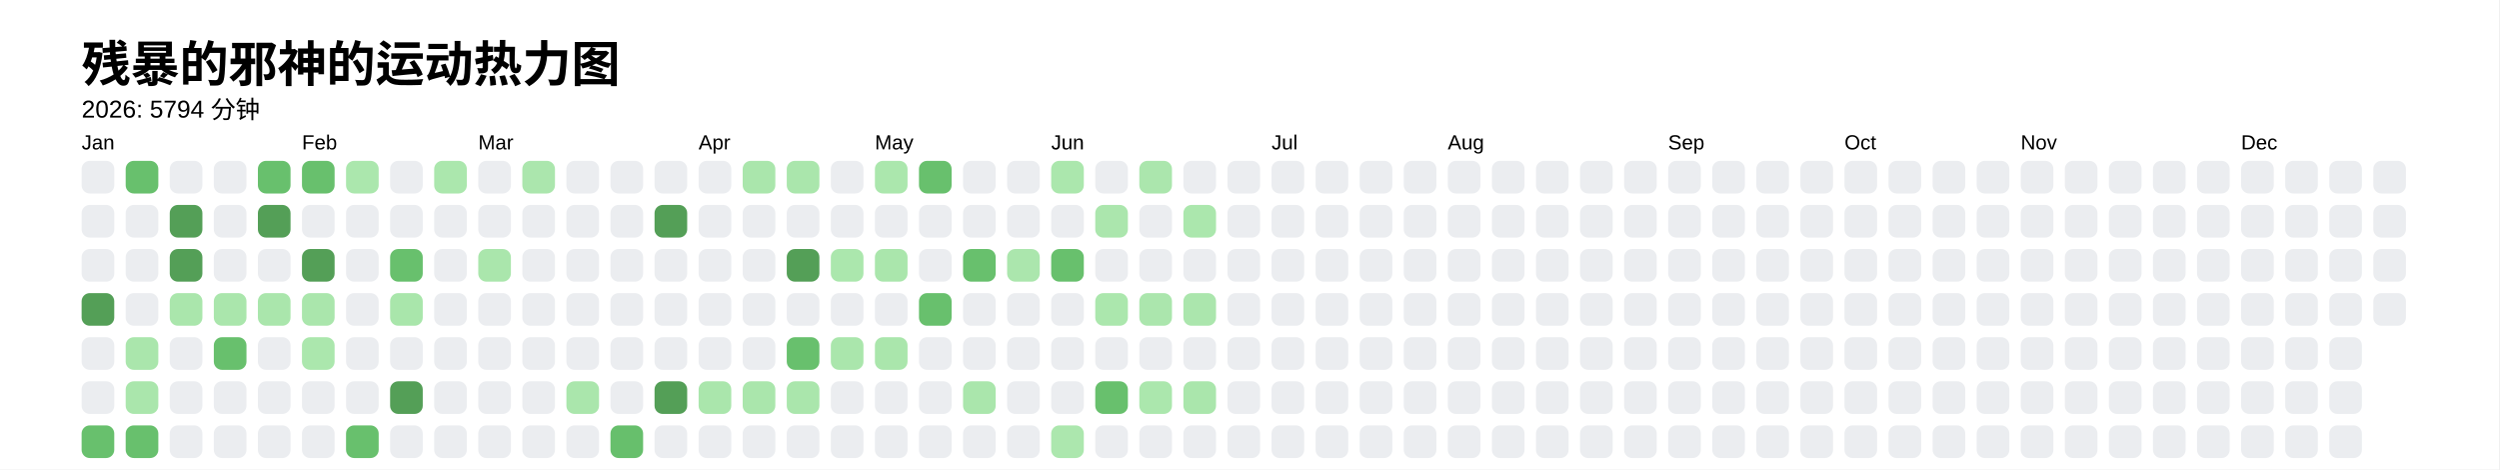
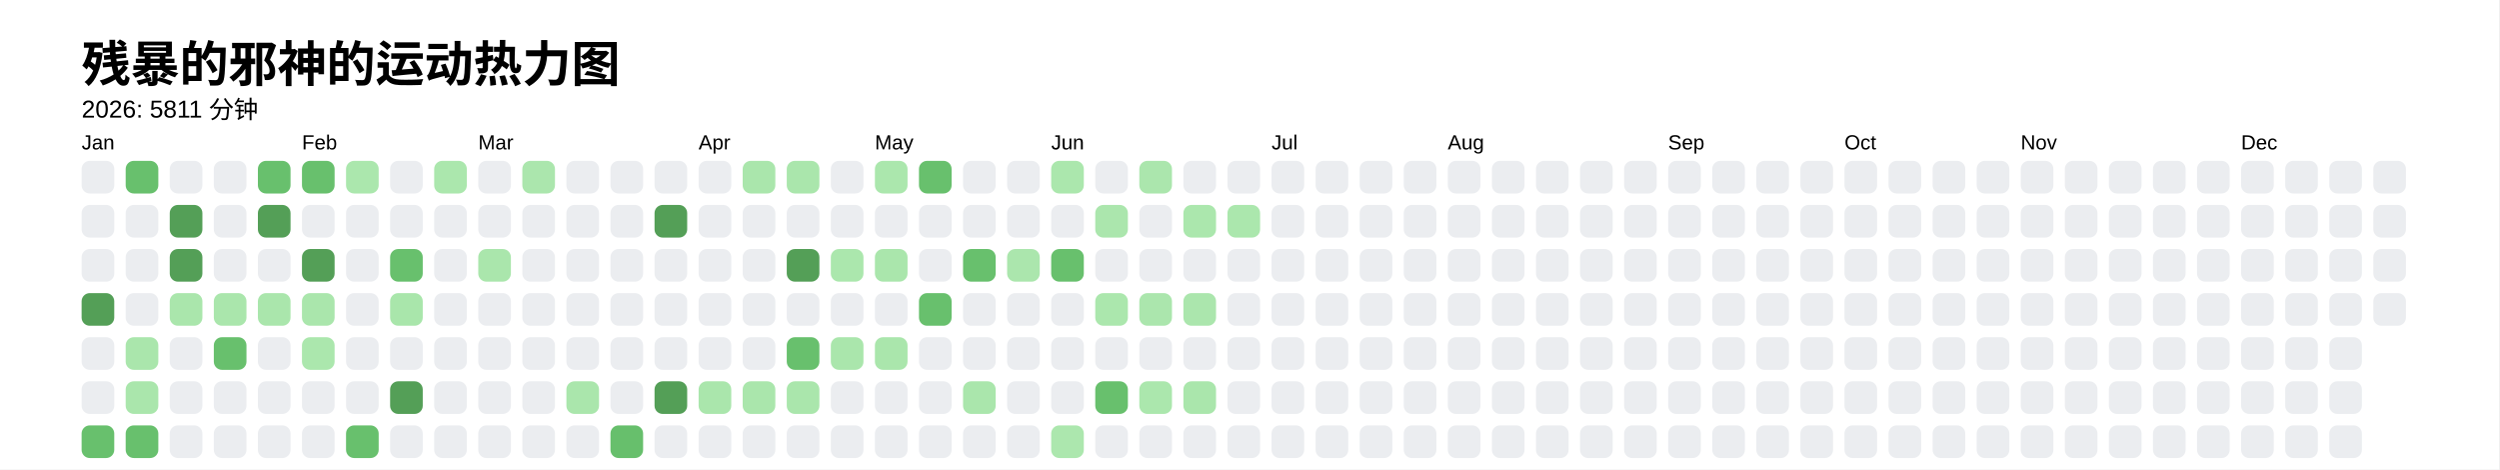
<svg xmlns="http://www.w3.org/2000/svg" baseProfile="full" height="57.5mm" version="1.1" viewBox="0,0,306.2,57.5" width="306.2mm">
  <defs />
  <rect fill="#FFFFFF" height="57.5" width="306.2" x="0" y="0" />
  <text fill="#000000" style="font-size:6px; font-family:Arial; font-weight:bold;" x="10" y="10">残暴的邪神的运动热力图</text>
-   <text fill="#000000" style="font-size:3px; font-family:Arial;" x="10" y="14.4">2026: 5794 分钟</text>
+   <text fill="#000000" style="font-size:3px; font-family:Arial;" x="10" y="14.4">2026: 5811 分钟</text>
  <text fill="#000000" style="font-size:2.5px; font-family:Arial" x="10" y="18.3">Jan</text>
  <rect fill="#EBEDF0" height="4" rx="1" ry="1" width="4" x="10" y="19.7" />
  <rect fill="#EBEDF0" height="4" rx="1" ry="1" width="4" x="10" y="25.1" />
  <rect fill="#EBEDF0" height="4" rx="1" ry="1" width="4" x="10" y="30.5" />
  <rect fill="#549F57" height="4" rx="1" ry="1" width="4" x="10" y="35.9" />
  <rect fill="#EBEDF0" height="4" rx="1" ry="1" width="4" x="10" y="41.3" />
  <rect fill="#EBEDF0" height="4" rx="1" ry="1" width="4" x="10" y="46.7" />
  <rect fill="#68c06d" height="4" rx="1" ry="1" width="4" x="10" y="52.1" />
  <rect fill="#68c06d" height="4" rx="1" ry="1" width="4" x="15.4" y="19.7" />
  <rect fill="#EBEDF0" height="4" rx="1" ry="1" width="4" x="15.4" y="25.1" />
  <rect fill="#EBEDF0" height="4" rx="1" ry="1" width="4" x="15.4" y="30.5" />
  <rect fill="#EBEDF0" height="4" rx="1" ry="1" width="4" x="15.4" y="35.9" />
  <rect fill="#aae6ac" height="4" rx="1" ry="1" width="4" x="15.4" y="41.3" />
  <rect fill="#aae6ac" height="4" rx="1" ry="1" width="4" x="15.4" y="46.7" />
  <rect fill="#68c06d" height="4" rx="1" ry="1" width="4" x="15.4" y="52.1" />
  <rect fill="#EBEDF0" height="4" rx="1" ry="1" width="4" x="20.8" y="19.7" />
  <rect fill="#549F57" height="4" rx="1" ry="1" width="4" x="20.8" y="25.1" />
  <rect fill="#549F57" height="4" rx="1" ry="1" width="4" x="20.8" y="30.5" />
  <rect fill="#aae6ac" height="4" rx="1" ry="1" width="4" x="20.8" y="35.9" />
  <rect fill="#EBEDF0" height="4" rx="1" ry="1" width="4" x="20.8" y="41.3" />
  <rect fill="#EBEDF0" height="4" rx="1" ry="1" width="4" x="20.8" y="46.7" />
  <rect fill="#EBEDF0" height="4" rx="1" ry="1" width="4" x="20.8" y="52.1" />
  <rect fill="#EBEDF0" height="4" rx="1" ry="1" width="4" x="26.2" y="19.7" />
  <rect fill="#EBEDF0" height="4" rx="1" ry="1" width="4" x="26.2" y="25.1" />
  <rect fill="#EBEDF0" height="4" rx="1" ry="1" width="4" x="26.2" y="30.5" />
  <rect fill="#aae6ac" height="4" rx="1" ry="1" width="4" x="26.2" y="35.9" />
  <rect fill="#68c06d" height="4" rx="1" ry="1" width="4" x="26.2" y="41.3" />
  <rect fill="#EBEDF0" height="4" rx="1" ry="1" width="4" x="26.2" y="46.7" />
  <rect fill="#EBEDF0" height="4" rx="1" ry="1" width="4" x="26.2" y="52.1" />
  <rect fill="#68c06d" height="4" rx="1" ry="1" width="4" x="31.6" y="19.7" />
  <rect fill="#549F57" height="4" rx="1" ry="1" width="4" x="31.6" y="25.1" />
  <rect fill="#EBEDF0" height="4" rx="1" ry="1" width="4" x="31.6" y="30.5" />
  <rect fill="#aae6ac" height="4" rx="1" ry="1" width="4" x="31.6" y="35.9" />
  <rect fill="#EBEDF0" height="4" rx="1" ry="1" width="4" x="31.6" y="41.3" />
  <rect fill="#EBEDF0" height="4" rx="1" ry="1" width="4" x="31.6" y="46.7" />
  <rect fill="#EBEDF0" height="4" rx="1" ry="1" width="4" x="31.6" y="52.1" />
  <text fill="#000000" style="font-size:2.5px; font-family:Arial" x="37.0" y="18.3">Feb</text>
  <rect fill="#68c06d" height="4" rx="1" ry="1" width="4" x="37.0" y="19.7" />
  <rect fill="#EBEDF0" height="4" rx="1" ry="1" width="4" x="37.0" y="25.1" />
  <rect fill="#549F57" height="4" rx="1" ry="1" width="4" x="37.0" y="30.5" />
  <rect fill="#aae6ac" height="4" rx="1" ry="1" width="4" x="37.0" y="35.9" />
  <rect fill="#abe7ad" height="4" rx="1" ry="1" width="4" x="37.0" y="41.3" />
  <rect fill="#EBEDF0" height="4" rx="1" ry="1" width="4" x="37.0" y="46.7" />
  <rect fill="#EBEDF0" height="4" rx="1" ry="1" width="4" x="37.0" y="52.1" />
  <rect fill="#abe7ad" height="4" rx="1" ry="1" width="4" x="42.4" y="19.7" />
  <rect fill="#EBEDF0" height="4" rx="1" ry="1" width="4" x="42.4" y="25.1" />
  <rect fill="#EBEDF0" height="4" rx="1" ry="1" width="4" x="42.4" y="30.5" />
  <rect fill="#EBEDF0" height="4" rx="1" ry="1" width="4" x="42.4" y="35.9" />
  <rect fill="#EBEDF0" height="4" rx="1" ry="1" width="4" x="42.4" y="41.3" />
  <rect fill="#EBEDF0" height="4" rx="1" ry="1" width="4" x="42.4" y="46.7" />
  <rect fill="#68c06d" height="4" rx="1" ry="1" width="4" x="42.4" y="52.1" />
  <rect fill="#EBEDF0" height="4" rx="1" ry="1" width="4" x="47.8" y="19.7" />
  <rect fill="#EBEDF0" height="4" rx="1" ry="1" width="4" x="47.8" y="25.1" />
  <rect fill="#68c06d" height="4" rx="1" ry="1" width="4" x="47.8" y="30.5" />
  <rect fill="#a9e6ab" height="4" rx="1" ry="1" width="4" x="47.8" y="35.9" />
  <rect fill="#EBEDF0" height="4" rx="1" ry="1" width="4" x="47.8" y="41.3" />
  <rect fill="#549F57" height="4" rx="1" ry="1" width="4" x="47.8" y="46.7" />
  <rect fill="#EBEDF0" height="4" rx="1" ry="1" width="4" x="47.8" y="52.1" />
  <rect fill="#abe7ad" height="4" rx="1" ry="1" width="4" x="53.2" y="19.7" />
  <rect fill="#EBEDF0" height="4" rx="1" ry="1" width="4" x="53.2" y="25.1" />
  <rect fill="#EBEDF0" height="4" rx="1" ry="1" width="4" x="53.2" y="30.5" />
  <rect fill="#EBEDF0" height="4" rx="1" ry="1" width="4" x="53.2" y="35.9" />
  <rect fill="#EBEDF0" height="4" rx="1" ry="1" width="4" x="53.2" y="41.3" />
  <rect fill="#EBEDF0" height="4" rx="1" ry="1" width="4" x="53.2" y="46.7" />
  <rect fill="#EBEDF0" height="4" rx="1" ry="1" width="4" x="53.2" y="52.1" />
  <text fill="#000000" style="font-size:2.5px; font-family:Arial" x="58.6" y="18.3">Mar</text>
  <rect fill="#EBEDF0" height="4" rx="1" ry="1" width="4" x="58.6" y="19.7" />
  <rect fill="#EBEDF0" height="4" rx="1" ry="1" width="4" x="58.6" y="25.1" />
  <rect fill="#aae6ac" height="4" rx="1" ry="1" width="4" x="58.6" y="30.5" />
  <rect fill="#EBEDF0" height="4" rx="1" ry="1" width="4" x="58.6" y="35.9" />
  <rect fill="#EBEDF0" height="4" rx="1" ry="1" width="4" x="58.6" y="41.3" />
  <rect fill="#EBEDF0" height="4" rx="1" ry="1" width="4" x="58.6" y="46.7" />
  <rect fill="#EBEDF0" height="4" rx="1" ry="1" width="4" x="58.6" y="52.1" />
  <rect fill="#abe6ad" height="4" rx="1" ry="1" width="4" x="64" y="19.7" />
  <rect fill="#EBEDF0" height="4" rx="1" ry="1" width="4" x="64" y="25.1" />
  <rect fill="#EBEDF0" height="4" rx="1" ry="1" width="4" x="64" y="30.5" />
  <rect fill="#EBEDF0" height="4" rx="1" ry="1" width="4" x="64" y="35.9" />
  <rect fill="#EBEDF0" height="4" rx="1" ry="1" width="4" x="64" y="41.3" />
  <rect fill="#EBEDF0" height="4" rx="1" ry="1" width="4" x="64" y="46.7" />
  <rect fill="#EBEDF0" height="4" rx="1" ry="1" width="4" x="64" y="52.1" />
  <rect fill="#EBEDF0" height="4" rx="1" ry="1" width="4" x="69.4" y="19.7" />
  <rect fill="#EBEDF0" height="4" rx="1" ry="1" width="4" x="69.4" y="25.1" />
  <rect fill="#EBEDF0" height="4" rx="1" ry="1" width="4" x="69.4" y="30.5" />
  <rect fill="#EBEDF0" height="4" rx="1" ry="1" width="4" x="69.4" y="35.9" />
  <rect fill="#EBEDF0" height="4" rx="1" ry="1" width="4" x="69.4" y="41.3" />
  <rect fill="#aae6ac" height="4" rx="1" ry="1" width="4" x="69.4" y="46.7" />
  <rect fill="#EBEDF0" height="4" rx="1" ry="1" width="4" x="69.4" y="52.1" />
  <rect fill="#EBEDF0" height="4" rx="1" ry="1" width="4" x="74.8" y="19.7" />
  <rect fill="#EBEDF0" height="4" rx="1" ry="1" width="4" x="74.8" y="25.1" />
  <rect fill="#EBEDF0" height="4" rx="1" ry="1" width="4" x="74.8" y="30.5" />
  <rect fill="#EBEDF0" height="4" rx="1" ry="1" width="4" x="74.8" y="35.9" />
  <rect fill="#EBEDF0" height="4" rx="1" ry="1" width="4" x="74.8" y="41.3" />
  <rect fill="#EBEDF0" height="4" rx="1" ry="1" width="4" x="74.8" y="46.7" />
  <rect fill="#67bf6c" height="4" rx="1" ry="1" width="4" x="74.8" y="52.1" />
  <rect fill="#EBEDF0" height="4" rx="1" ry="1" width="4" x="80.2" y="19.7" />
  <rect fill="#549F57" height="4" rx="1" ry="1" width="4" x="80.2" y="25.1" />
  <rect fill="#EBEDF0" height="4" rx="1" ry="1" width="4" x="80.2" y="30.5" />
  <rect fill="#EBEDF0" height="4" rx="1" ry="1" width="4" x="80.2" y="35.9" />
  <rect fill="#EBEDF0" height="4" rx="1" ry="1" width="4" x="80.2" y="41.3" />
  <rect fill="#549F57" height="4" rx="1" ry="1" width="4" x="80.2" y="46.7" />
  <rect fill="#EBEDF0" height="4" rx="1" ry="1" width="4" x="80.2" y="52.1" />
  <text fill="#000000" style="font-size:2.5px; font-family:Arial" x="85.6" y="18.3">Apr</text>
  <rect fill="#EBEDF0" height="4" rx="1" ry="1" width="4" x="85.6" y="19.7" />
  <rect fill="#EBEDF0" height="4" rx="1" ry="1" width="4" x="85.6" y="25.1" />
  <rect fill="#EBEDF0" height="4" rx="1" ry="1" width="4" x="85.6" y="30.5" />
  <rect fill="#EBEDF0" height="4" rx="1" ry="1" width="4" x="85.6" y="35.9" />
  <rect fill="#EBEDF0" height="4" rx="1" ry="1" width="4" x="85.6" y="41.3" />
  <rect fill="#aae6ac" height="4" rx="1" ry="1" width="4" x="85.6" y="46.7" />
  <rect fill="#EBEDF0" height="4" rx="1" ry="1" width="4" x="85.6" y="52.1" />
  <rect fill="#aae6ac" height="4" rx="1" ry="1" width="4" x="91" y="19.7" />
  <rect fill="#EBEDF0" height="4" rx="1" ry="1" width="4" x="91" y="25.1" />
  <rect fill="#EBEDF0" height="4" rx="1" ry="1" width="4" x="91" y="30.5" />
  <rect fill="#EBEDF0" height="4" rx="1" ry="1" width="4" x="91" y="35.9" />
  <rect fill="#EBEDF0" height="4" rx="1" ry="1" width="4" x="91" y="41.3" />
  <rect fill="#aae6ac" height="4" rx="1" ry="1" width="4" x="91" y="46.7" />
  <rect fill="#EBEDF0" height="4" rx="1" ry="1" width="4" x="91" y="52.1" />
  <rect fill="#aae6ac" height="4" rx="1" ry="1" width="4" x="96.4" y="19.7" />
  <rect fill="#EBEDF0" height="4" rx="1" ry="1" width="4" x="96.4" y="25.1" />
  <rect fill="#549F57" height="4" rx="1" ry="1" width="4" x="96.4" y="30.5" />
  <rect fill="#EBEDF0" height="4" rx="1" ry="1" width="4" x="96.4" y="35.9" />
  <rect fill="#68c06d" height="4" rx="1" ry="1" width="4" x="96.4" y="41.3" />
  <rect fill="#aae6ac" height="4" rx="1" ry="1" width="4" x="96.4" y="46.7" />
  <rect fill="#EBEDF0" height="4" rx="1" ry="1" width="4" x="96.4" y="52.1" />
  <rect fill="#EBEDF0" height="4" rx="1" ry="1" width="4" x="101.8" y="19.7" />
  <rect fill="#EBEDF0" height="4" rx="1" ry="1" width="4" x="101.8" y="25.1" />
  <rect fill="#abe7ad" height="4" rx="1" ry="1" width="4" x="101.8" y="30.5" />
  <rect fill="#EBEDF0" height="4" rx="1" ry="1" width="4" x="101.8" y="35.9" />
  <rect fill="#aae6ac" height="4" rx="1" ry="1" width="4" x="101.8" y="41.3" />
  <rect fill="#EBEDF0" height="4" rx="1" ry="1" width="4" x="101.8" y="46.7" />
  <rect fill="#EBEDF0" height="4" rx="1" ry="1" width="4" x="101.8" y="52.1" />
  <text fill="#000000" style="font-size:2.5px; font-family:Arial" x="107.2" y="18.3">May</text>
  <rect fill="#abe7ad" height="4" rx="1" ry="1" width="4" x="107.2" y="19.7" />
  <rect fill="#EBEDF0" height="4" rx="1" ry="1" width="4" x="107.2" y="25.1" />
  <rect fill="#aae6ac" height="4" rx="1" ry="1" width="4" x="107.2" y="30.5" />
  <rect fill="#EBEDF0" height="4" rx="1" ry="1" width="4" x="107.2" y="35.9" />
  <rect fill="#aae6ac" height="4" rx="1" ry="1" width="4" x="107.2" y="41.3" />
  <rect fill="#EBEDF0" height="4" rx="1" ry="1" width="4" x="107.2" y="46.7" />
  <rect fill="#EBEDF0" height="4" rx="1" ry="1" width="4" x="107.2" y="52.1" />
  <rect fill="#68c06d" height="4" rx="1" ry="1" width="4" x="112.6" y="19.7" />
  <rect fill="#EBEDF0" height="4" rx="1" ry="1" width="4" x="112.6" y="25.1" />
  <rect fill="#EBEDF0" height="4" rx="1" ry="1" width="4" x="112.6" y="30.5" />
  <rect fill="#68c06d" height="4" rx="1" ry="1" width="4" x="112.6" y="35.9" />
  <rect fill="#EBEDF0" height="4" rx="1" ry="1" width="4" x="112.6" y="41.3" />
  <rect fill="#EBEDF0" height="4" rx="1" ry="1" width="4" x="112.6" y="46.7" />
  <rect fill="#EBEDF0" height="4" rx="1" ry="1" width="4" x="112.6" y="52.1" />
  <rect fill="#EBEDF0" height="4" rx="1" ry="1" width="4" x="118" y="19.7" />
  <rect fill="#EBEDF0" height="4" rx="1" ry="1" width="4" x="118" y="25.1" />
  <rect fill="#68c06d" height="4" rx="1" ry="1" width="4" x="118" y="30.5" />
  <rect fill="#EBEDF0" height="4" rx="1" ry="1" width="4" x="118" y="35.9" />
  <rect fill="#EBEDF0" height="4" rx="1" ry="1" width="4" x="118" y="41.3" />
  <rect fill="#aae6ac" height="4" rx="1" ry="1" width="4" x="118" y="46.7" />
  <rect fill="#EBEDF0" height="4" rx="1" ry="1" width="4" x="118" y="52.1" />
  <rect fill="#EBEDF0" height="4" rx="1" ry="1" width="4" x="123.4" y="19.7" />
  <rect fill="#EBEDF0" height="4" rx="1" ry="1" width="4" x="123.4" y="25.1" />
  <rect fill="#abe6ad" height="4" rx="1" ry="1" width="4" x="123.4" y="30.5" />
  <rect fill="#EBEDF0" height="4" rx="1" ry="1" width="4" x="123.4" y="35.9" />
  <rect fill="#EBEDF0" height="4" rx="1" ry="1" width="4" x="123.4" y="41.3" />
  <rect fill="#EBEDF0" height="4" rx="1" ry="1" width="4" x="123.4" y="46.7" />
  <rect fill="#EBEDF0" height="4" rx="1" ry="1" width="4" x="123.4" y="52.1" />
  <text fill="#000000" style="font-size:2.5px; font-family:Arial" x="128.8" y="18.3">Jun</text>
  <rect fill="#abe7ad" height="4" rx="1" ry="1" width="4" x="128.8" y="19.7" />
  <rect fill="#EBEDF0" height="4" rx="1" ry="1" width="4" x="128.8" y="25.1" />
  <rect fill="#68c06d" height="4" rx="1" ry="1" width="4" x="128.8" y="30.5" />
  <rect fill="#EBEDF0" height="4" rx="1" ry="1" width="4" x="128.8" y="35.9" />
  <rect fill="#EBEDF0" height="4" rx="1" ry="1" width="4" x="128.8" y="41.3" />
  <rect fill="#EBEDF0" height="4" rx="1" ry="1" width="4" x="128.8" y="46.7" />
  <rect fill="#ace7ae" height="4" rx="1" ry="1" width="4" x="128.8" y="52.1" />
  <rect fill="#EBEDF0" height="4" rx="1" ry="1" width="4" x="134.2" y="19.7" />
  <rect fill="#abe6ad" height="4" rx="1" ry="1" width="4" x="134.2" y="25.1" />
  <rect fill="#EBEDF0" height="4" rx="1" ry="1" width="4" x="134.2" y="30.5" />
  <rect fill="#abe7ad" height="4" rx="1" ry="1" width="4" x="134.2" y="35.9" />
  <rect fill="#EBEDF0" height="4" rx="1" ry="1" width="4" x="134.2" y="41.3" />
  <rect fill="#68c06d" height="4" rx="1" ry="1" width="4" x="134.2" y="46.7" />
  <rect fill="#EBEDF0" height="4" rx="1" ry="1" width="4" x="134.2" y="52.1" />
  <rect fill="#abe6ad" height="4" rx="1" ry="1" width="4" x="139.6" y="19.7" />
  <rect fill="#EBEDF0" height="4" rx="1" ry="1" width="4" x="139.6" y="25.1" />
  <rect fill="#EBEDF0" height="4" rx="1" ry="1" width="4" x="139.6" y="30.5" />
  <rect fill="#abe6ad" height="4" rx="1" ry="1" width="4" x="139.6" y="35.9" />
  <rect fill="#EBEDF0" height="4" rx="1" ry="1" width="4" x="139.6" y="41.3" />
  <rect fill="#abe7ad" height="4" rx="1" ry="1" width="4" x="139.6" y="46.7" />
  <rect fill="#EBEDF0" height="4" rx="1" ry="1" width="4" x="139.6" y="52.1" />
  <rect fill="#EBEDF0" height="4" rx="1" ry="1" width="4" x="145" y="19.7" />
  <rect fill="#abe7ad" height="4" rx="1" ry="1" width="4" x="145" y="25.1" />
  <rect fill="#EBEDF0" height="4" rx="1" ry="1" width="4" x="145" y="30.5" />
  <rect fill="#abe6ad" height="4" rx="1" ry="1" width="4" x="145" y="35.9" />
  <rect fill="#EBEDF0" height="4" rx="1" ry="1" width="4" x="145" y="41.3" />
  <rect fill="#aae6ac" height="4" rx="1" ry="1" width="4" x="145" y="46.7" />
  <rect fill="#EBEDF0" height="4" rx="1" ry="1" width="4" x="145" y="52.1" />
  <rect fill="#EBEDF0" height="4" rx="1" ry="1" width="4" x="150.4" y="19.7" />
-   <rect fill="#EBEDF0" height="4" rx="1" ry="1" width="4" x="150.4" y="25.1" />
+   <rect fill="#abe7ad" height="4" rx="1" ry="1" width="4" x="150.4" y="25.1" />
  <rect fill="#EBEDF0" height="4" rx="1" ry="1" width="4" x="150.4" y="30.5" />
  <rect fill="#EBEDF0" height="4" rx="1" ry="1" width="4" x="150.4" y="35.9" />
  <rect fill="#EBEDF0" height="4" rx="1" ry="1" width="4" x="150.4" y="41.3" />
  <rect fill="#EBEDF0" height="4" rx="1" ry="1" width="4" x="150.4" y="46.7" />
  <rect fill="#EBEDF0" height="4" rx="1" ry="1" width="4" x="150.4" y="52.1" />
  <text fill="#000000" style="font-size:2.5px; font-family:Arial" x="155.8" y="18.3">Jul</text>
  <rect fill="#EBEDF0" height="4" rx="1" ry="1" width="4" x="155.8" y="19.7" />
  <rect fill="#EBEDF0" height="4" rx="1" ry="1" width="4" x="155.8" y="25.1" />
  <rect fill="#EBEDF0" height="4" rx="1" ry="1" width="4" x="155.8" y="30.5" />
  <rect fill="#EBEDF0" height="4" rx="1" ry="1" width="4" x="155.8" y="35.9" />
  <rect fill="#EBEDF0" height="4" rx="1" ry="1" width="4" x="155.8" y="41.3" />
  <rect fill="#EBEDF0" height="4" rx="1" ry="1" width="4" x="155.8" y="46.7" />
  <rect fill="#EBEDF0" height="4" rx="1" ry="1" width="4" x="155.8" y="52.1" />
  <rect fill="#EBEDF0" height="4" rx="1" ry="1" width="4" x="161.2" y="19.7" />
  <rect fill="#EBEDF0" height="4" rx="1" ry="1" width="4" x="161.2" y="25.1" />
  <rect fill="#EBEDF0" height="4" rx="1" ry="1" width="4" x="161.2" y="30.5" />
  <rect fill="#EBEDF0" height="4" rx="1" ry="1" width="4" x="161.2" y="35.9" />
  <rect fill="#EBEDF0" height="4" rx="1" ry="1" width="4" x="161.2" y="41.3" />
  <rect fill="#EBEDF0" height="4" rx="1" ry="1" width="4" x="161.2" y="46.7" />
  <rect fill="#EBEDF0" height="4" rx="1" ry="1" width="4" x="161.2" y="52.1" />
  <rect fill="#EBEDF0" height="4" rx="1" ry="1" width="4" x="166.6" y="19.7" />
  <rect fill="#EBEDF0" height="4" rx="1" ry="1" width="4" x="166.6" y="25.1" />
  <rect fill="#EBEDF0" height="4" rx="1" ry="1" width="4" x="166.6" y="30.5" />
  <rect fill="#EBEDF0" height="4" rx="1" ry="1" width="4" x="166.6" y="35.9" />
  <rect fill="#EBEDF0" height="4" rx="1" ry="1" width="4" x="166.6" y="41.3" />
  <rect fill="#EBEDF0" height="4" rx="1" ry="1" width="4" x="166.6" y="46.7" />
  <rect fill="#EBEDF0" height="4" rx="1" ry="1" width="4" x="166.6" y="52.1" />
  <rect fill="#EBEDF0" height="4" rx="1" ry="1" width="4" x="172" y="19.7" />
  <rect fill="#EBEDF0" height="4" rx="1" ry="1" width="4" x="172" y="25.1" />
  <rect fill="#EBEDF0" height="4" rx="1" ry="1" width="4" x="172" y="30.5" />
  <rect fill="#EBEDF0" height="4" rx="1" ry="1" width="4" x="172" y="35.9" />
  <rect fill="#EBEDF0" height="4" rx="1" ry="1" width="4" x="172" y="41.3" />
  <rect fill="#EBEDF0" height="4" rx="1" ry="1" width="4" x="172" y="46.7" />
  <rect fill="#EBEDF0" height="4" rx="1" ry="1" width="4" x="172" y="52.1" />
  <text fill="#000000" style="font-size:2.5px; font-family:Arial" x="177.4" y="18.3">Aug</text>
  <rect fill="#EBEDF0" height="4" rx="1" ry="1" width="4" x="177.4" y="19.7" />
  <rect fill="#EBEDF0" height="4" rx="1" ry="1" width="4" x="177.4" y="25.1" />
  <rect fill="#EBEDF0" height="4" rx="1" ry="1" width="4" x="177.4" y="30.5" />
  <rect fill="#EBEDF0" height="4" rx="1" ry="1" width="4" x="177.4" y="35.9" />
  <rect fill="#EBEDF0" height="4" rx="1" ry="1" width="4" x="177.4" y="41.3" />
  <rect fill="#EBEDF0" height="4" rx="1" ry="1" width="4" x="177.4" y="46.7" />
  <rect fill="#EBEDF0" height="4" rx="1" ry="1" width="4" x="177.4" y="52.1" />
  <rect fill="#EBEDF0" height="4" rx="1" ry="1" width="4" x="182.8" y="19.7" />
  <rect fill="#EBEDF0" height="4" rx="1" ry="1" width="4" x="182.8" y="25.1" />
  <rect fill="#EBEDF0" height="4" rx="1" ry="1" width="4" x="182.8" y="30.5" />
  <rect fill="#EBEDF0" height="4" rx="1" ry="1" width="4" x="182.8" y="35.9" />
  <rect fill="#EBEDF0" height="4" rx="1" ry="1" width="4" x="182.8" y="41.3" />
  <rect fill="#EBEDF0" height="4" rx="1" ry="1" width="4" x="182.8" y="46.7" />
  <rect fill="#EBEDF0" height="4" rx="1" ry="1" width="4" x="182.8" y="52.1" />
  <rect fill="#EBEDF0" height="4" rx="1" ry="1" width="4" x="188.2" y="19.7" />
  <rect fill="#EBEDF0" height="4" rx="1" ry="1" width="4" x="188.2" y="25.1" />
  <rect fill="#EBEDF0" height="4" rx="1" ry="1" width="4" x="188.2" y="30.5" />
  <rect fill="#EBEDF0" height="4" rx="1" ry="1" width="4" x="188.2" y="35.9" />
  <rect fill="#EBEDF0" height="4" rx="1" ry="1" width="4" x="188.2" y="41.3" />
  <rect fill="#EBEDF0" height="4" rx="1" ry="1" width="4" x="188.2" y="46.7" />
  <rect fill="#EBEDF0" height="4" rx="1" ry="1" width="4" x="188.2" y="52.1" />
  <rect fill="#EBEDF0" height="4" rx="1" ry="1" width="4" x="193.6" y="19.7" />
  <rect fill="#EBEDF0" height="4" rx="1" ry="1" width="4" x="193.6" y="25.1" />
  <rect fill="#EBEDF0" height="4" rx="1" ry="1" width="4" x="193.6" y="30.5" />
  <rect fill="#EBEDF0" height="4" rx="1" ry="1" width="4" x="193.6" y="35.9" />
  <rect fill="#EBEDF0" height="4" rx="1" ry="1" width="4" x="193.6" y="41.3" />
  <rect fill="#EBEDF0" height="4" rx="1" ry="1" width="4" x="193.6" y="46.7" />
  <rect fill="#EBEDF0" height="4" rx="1" ry="1" width="4" x="193.6" y="52.1" />
  <rect fill="#EBEDF0" height="4" rx="1" ry="1" width="4" x="199" y="19.7" />
  <rect fill="#EBEDF0" height="4" rx="1" ry="1" width="4" x="199" y="25.1" />
  <rect fill="#EBEDF0" height="4" rx="1" ry="1" width="4" x="199" y="30.5" />
  <rect fill="#EBEDF0" height="4" rx="1" ry="1" width="4" x="199" y="35.9" />
  <rect fill="#EBEDF0" height="4" rx="1" ry="1" width="4" x="199" y="41.3" />
  <rect fill="#EBEDF0" height="4" rx="1" ry="1" width="4" x="199" y="46.7" />
  <rect fill="#EBEDF0" height="4" rx="1" ry="1" width="4" x="199" y="52.1" />
  <text fill="#000000" style="font-size:2.5px; font-family:Arial" x="204.4" y="18.3">Sep</text>
  <rect fill="#EBEDF0" height="4" rx="1" ry="1" width="4" x="204.4" y="19.7" />
  <rect fill="#EBEDF0" height="4" rx="1" ry="1" width="4" x="204.4" y="25.1" />
  <rect fill="#EBEDF0" height="4" rx="1" ry="1" width="4" x="204.4" y="30.5" />
  <rect fill="#EBEDF0" height="4" rx="1" ry="1" width="4" x="204.4" y="35.9" />
  <rect fill="#EBEDF0" height="4" rx="1" ry="1" width="4" x="204.4" y="41.3" />
  <rect fill="#EBEDF0" height="4" rx="1" ry="1" width="4" x="204.4" y="46.7" />
  <rect fill="#EBEDF0" height="4" rx="1" ry="1" width="4" x="204.4" y="52.1" />
  <rect fill="#EBEDF0" height="4" rx="1" ry="1" width="4" x="209.8" y="19.7" />
  <rect fill="#EBEDF0" height="4" rx="1" ry="1" width="4" x="209.8" y="25.1" />
  <rect fill="#EBEDF0" height="4" rx="1" ry="1" width="4" x="209.8" y="30.5" />
  <rect fill="#EBEDF0" height="4" rx="1" ry="1" width="4" x="209.8" y="35.9" />
  <rect fill="#EBEDF0" height="4" rx="1" ry="1" width="4" x="209.8" y="41.3" />
  <rect fill="#EBEDF0" height="4" rx="1" ry="1" width="4" x="209.8" y="46.7" />
  <rect fill="#EBEDF0" height="4" rx="1" ry="1" width="4" x="209.8" y="52.1" />
  <rect fill="#EBEDF0" height="4" rx="1" ry="1" width="4" x="215.2" y="19.7" />
  <rect fill="#EBEDF0" height="4" rx="1" ry="1" width="4" x="215.2" y="25.1" />
  <rect fill="#EBEDF0" height="4" rx="1" ry="1" width="4" x="215.2" y="30.5" />
  <rect fill="#EBEDF0" height="4" rx="1" ry="1" width="4" x="215.2" y="35.9" />
  <rect fill="#EBEDF0" height="4" rx="1" ry="1" width="4" x="215.2" y="41.3" />
  <rect fill="#EBEDF0" height="4" rx="1" ry="1" width="4" x="215.2" y="46.7" />
  <rect fill="#EBEDF0" height="4" rx="1" ry="1" width="4" x="215.2" y="52.1" />
  <rect fill="#EBEDF0" height="4" rx="1" ry="1" width="4" x="220.6" y="19.7" />
  <rect fill="#EBEDF0" height="4" rx="1" ry="1" width="4" x="220.6" y="25.1" />
  <rect fill="#EBEDF0" height="4" rx="1" ry="1" width="4" x="220.6" y="30.5" />
  <rect fill="#EBEDF0" height="4" rx="1" ry="1" width="4" x="220.6" y="35.9" />
  <rect fill="#EBEDF0" height="4" rx="1" ry="1" width="4" x="220.6" y="41.3" />
  <rect fill="#EBEDF0" height="4" rx="1" ry="1" width="4" x="220.6" y="46.7" />
  <rect fill="#EBEDF0" height="4" rx="1" ry="1" width="4" x="220.6" y="52.1" />
  <text fill="#000000" style="font-size:2.5px; font-family:Arial" x="226" y="18.3">Oct</text>
  <rect fill="#EBEDF0" height="4" rx="1" ry="1" width="4" x="226" y="19.7" />
  <rect fill="#EBEDF0" height="4" rx="1" ry="1" width="4" x="226" y="25.1" />
  <rect fill="#EBEDF0" height="4" rx="1" ry="1" width="4" x="226" y="30.5" />
  <rect fill="#EBEDF0" height="4" rx="1" ry="1" width="4" x="226" y="35.9" />
  <rect fill="#EBEDF0" height="4" rx="1" ry="1" width="4" x="226" y="41.3" />
  <rect fill="#EBEDF0" height="4" rx="1" ry="1" width="4" x="226" y="46.7" />
  <rect fill="#EBEDF0" height="4" rx="1" ry="1" width="4" x="226" y="52.1" />
  <rect fill="#EBEDF0" height="4" rx="1" ry="1" width="4" x="231.4" y="19.7" />
  <rect fill="#EBEDF0" height="4" rx="1" ry="1" width="4" x="231.4" y="25.1" />
  <rect fill="#EBEDF0" height="4" rx="1" ry="1" width="4" x="231.4" y="30.5" />
  <rect fill="#EBEDF0" height="4" rx="1" ry="1" width="4" x="231.4" y="35.9" />
  <rect fill="#EBEDF0" height="4" rx="1" ry="1" width="4" x="231.4" y="41.3" />
  <rect fill="#EBEDF0" height="4" rx="1" ry="1" width="4" x="231.4" y="46.7" />
  <rect fill="#EBEDF0" height="4" rx="1" ry="1" width="4" x="231.4" y="52.1" />
  <rect fill="#EBEDF0" height="4" rx="1" ry="1" width="4" x="236.8" y="19.7" />
  <rect fill="#EBEDF0" height="4" rx="1" ry="1" width="4" x="236.8" y="25.1" />
  <rect fill="#EBEDF0" height="4" rx="1" ry="1" width="4" x="236.8" y="30.5" />
  <rect fill="#EBEDF0" height="4" rx="1" ry="1" width="4" x="236.8" y="35.9" />
  <rect fill="#EBEDF0" height="4" rx="1" ry="1" width="4" x="236.8" y="41.3" />
  <rect fill="#EBEDF0" height="4" rx="1" ry="1" width="4" x="236.8" y="46.7" />
  <rect fill="#EBEDF0" height="4" rx="1" ry="1" width="4" x="236.8" y="52.1" />
  <rect fill="#EBEDF0" height="4" rx="1" ry="1" width="4" x="242.2" y="19.7" />
  <rect fill="#EBEDF0" height="4" rx="1" ry="1" width="4" x="242.2" y="25.1" />
  <rect fill="#EBEDF0" height="4" rx="1" ry="1" width="4" x="242.2" y="30.5" />
  <rect fill="#EBEDF0" height="4" rx="1" ry="1" width="4" x="242.2" y="35.9" />
  <rect fill="#EBEDF0" height="4" rx="1" ry="1" width="4" x="242.2" y="41.3" />
  <rect fill="#EBEDF0" height="4" rx="1" ry="1" width="4" x="242.2" y="46.7" />
  <rect fill="#EBEDF0" height="4" rx="1" ry="1" width="4" x="242.2" y="52.1" />
  <text fill="#000000" style="font-size:2.5px; font-family:Arial" x="247.6" y="18.3">Nov</text>
  <rect fill="#EBEDF0" height="4" rx="1" ry="1" width="4" x="247.6" y="19.7" />
  <rect fill="#EBEDF0" height="4" rx="1" ry="1" width="4" x="247.6" y="25.1" />
  <rect fill="#EBEDF0" height="4" rx="1" ry="1" width="4" x="247.6" y="30.5" />
  <rect fill="#EBEDF0" height="4" rx="1" ry="1" width="4" x="247.6" y="35.9" />
  <rect fill="#EBEDF0" height="4" rx="1" ry="1" width="4" x="247.6" y="41.3" />
  <rect fill="#EBEDF0" height="4" rx="1" ry="1" width="4" x="247.6" y="46.7" />
  <rect fill="#EBEDF0" height="4" rx="1" ry="1" width="4" x="247.6" y="52.1" />
  <rect fill="#EBEDF0" height="4" rx="1" ry="1" width="4" x="253" y="19.7" />
  <rect fill="#EBEDF0" height="4" rx="1" ry="1" width="4" x="253" y="25.1" />
  <rect fill="#EBEDF0" height="4" rx="1" ry="1" width="4" x="253" y="30.5" />
  <rect fill="#EBEDF0" height="4" rx="1" ry="1" width="4" x="253" y="35.9" />
  <rect fill="#EBEDF0" height="4" rx="1" ry="1" width="4" x="253" y="41.3" />
  <rect fill="#EBEDF0" height="4" rx="1" ry="1" width="4" x="253" y="46.7" />
  <rect fill="#EBEDF0" height="4" rx="1" ry="1" width="4" x="253" y="52.1" />
  <rect fill="#EBEDF0" height="4" rx="1" ry="1" width="4" x="258.4" y="19.7" />
  <rect fill="#EBEDF0" height="4" rx="1" ry="1" width="4" x="258.4" y="25.1" />
  <rect fill="#EBEDF0" height="4" rx="1" ry="1" width="4" x="258.4" y="30.5" />
  <rect fill="#EBEDF0" height="4" rx="1" ry="1" width="4" x="258.4" y="35.9" />
  <rect fill="#EBEDF0" height="4" rx="1" ry="1" width="4" x="258.4" y="41.3" />
  <rect fill="#EBEDF0" height="4" rx="1" ry="1" width="4" x="258.4" y="46.7" />
  <rect fill="#EBEDF0" height="4" rx="1" ry="1" width="4" x="258.4" y="52.1" />
  <rect fill="#EBEDF0" height="4" rx="1" ry="1" width="4" x="263.8" y="19.7" />
  <rect fill="#EBEDF0" height="4" rx="1" ry="1" width="4" x="263.8" y="25.1" />
  <rect fill="#EBEDF0" height="4" rx="1" ry="1" width="4" x="263.8" y="30.5" />
  <rect fill="#EBEDF0" height="4" rx="1" ry="1" width="4" x="263.8" y="35.9" />
  <rect fill="#EBEDF0" height="4" rx="1" ry="1" width="4" x="263.8" y="41.3" />
  <rect fill="#EBEDF0" height="4" rx="1" ry="1" width="4" x="263.8" y="46.7" />
  <rect fill="#EBEDF0" height="4" rx="1" ry="1" width="4" x="263.8" y="52.1" />
  <rect fill="#EBEDF0" height="4" rx="1" ry="1" width="4" x="269.2" y="19.7" />
  <rect fill="#EBEDF0" height="4" rx="1" ry="1" width="4" x="269.2" y="25.1" />
  <rect fill="#EBEDF0" height="4" rx="1" ry="1" width="4" x="269.2" y="30.5" />
  <rect fill="#EBEDF0" height="4" rx="1" ry="1" width="4" x="269.2" y="35.9" />
  <rect fill="#EBEDF0" height="4" rx="1" ry="1" width="4" x="269.2" y="41.3" />
  <rect fill="#EBEDF0" height="4" rx="1" ry="1" width="4" x="269.2" y="46.7" />
  <rect fill="#EBEDF0" height="4" rx="1" ry="1" width="4" x="269.2" y="52.1" />
  <text fill="#000000" style="font-size:2.5px; font-family:Arial" x="274.6" y="18.3">Dec</text>
  <rect fill="#EBEDF0" height="4" rx="1" ry="1" width="4" x="274.6" y="19.7" />
  <rect fill="#EBEDF0" height="4" rx="1" ry="1" width="4" x="274.6" y="25.1" />
  <rect fill="#EBEDF0" height="4" rx="1" ry="1" width="4" x="274.6" y="30.5" />
  <rect fill="#EBEDF0" height="4" rx="1" ry="1" width="4" x="274.6" y="35.9" />
  <rect fill="#EBEDF0" height="4" rx="1" ry="1" width="4" x="274.6" y="41.3" />
  <rect fill="#EBEDF0" height="4" rx="1" ry="1" width="4" x="274.6" y="46.7" />
  <rect fill="#EBEDF0" height="4" rx="1" ry="1" width="4" x="274.6" y="52.1" />
  <rect fill="#EBEDF0" height="4" rx="1" ry="1" width="4" x="280" y="19.7" />
  <rect fill="#EBEDF0" height="4" rx="1" ry="1" width="4" x="280" y="25.1" />
  <rect fill="#EBEDF0" height="4" rx="1" ry="1" width="4" x="280" y="30.5" />
  <rect fill="#EBEDF0" height="4" rx="1" ry="1" width="4" x="280" y="35.9" />
  <rect fill="#EBEDF0" height="4" rx="1" ry="1" width="4" x="280" y="41.3" />
  <rect fill="#EBEDF0" height="4" rx="1" ry="1" width="4" x="280" y="46.7" />
  <rect fill="#EBEDF0" height="4" rx="1" ry="1" width="4" x="280" y="52.1" />
  <rect fill="#EBEDF0" height="4" rx="1" ry="1" width="4" x="285.4" y="19.7" />
  <rect fill="#EBEDF0" height="4" rx="1" ry="1" width="4" x="285.4" y="25.1" />
  <rect fill="#EBEDF0" height="4" rx="1" ry="1" width="4" x="285.4" y="30.5" />
  <rect fill="#EBEDF0" height="4" rx="1" ry="1" width="4" x="285.4" y="35.9" />
  <rect fill="#EBEDF0" height="4" rx="1" ry="1" width="4" x="285.4" y="41.3" />
  <rect fill="#EBEDF0" height="4" rx="1" ry="1" width="4" x="285.4" y="46.7" />
  <rect fill="#EBEDF0" height="4" rx="1" ry="1" width="4" x="285.4" y="52.1" />
  <rect fill="#EBEDF0" height="4" rx="1" ry="1" width="4" x="290.8" y="19.7" />
  <rect fill="#EBEDF0" height="4" rx="1" ry="1" width="4" x="290.8" y="25.1" />
  <rect fill="#EBEDF0" height="4" rx="1" ry="1" width="4" x="290.8" y="30.5" />
  <rect fill="#EBEDF0" height="4" rx="1" ry="1" width="4" x="290.8" y="35.9" />
</svg>
